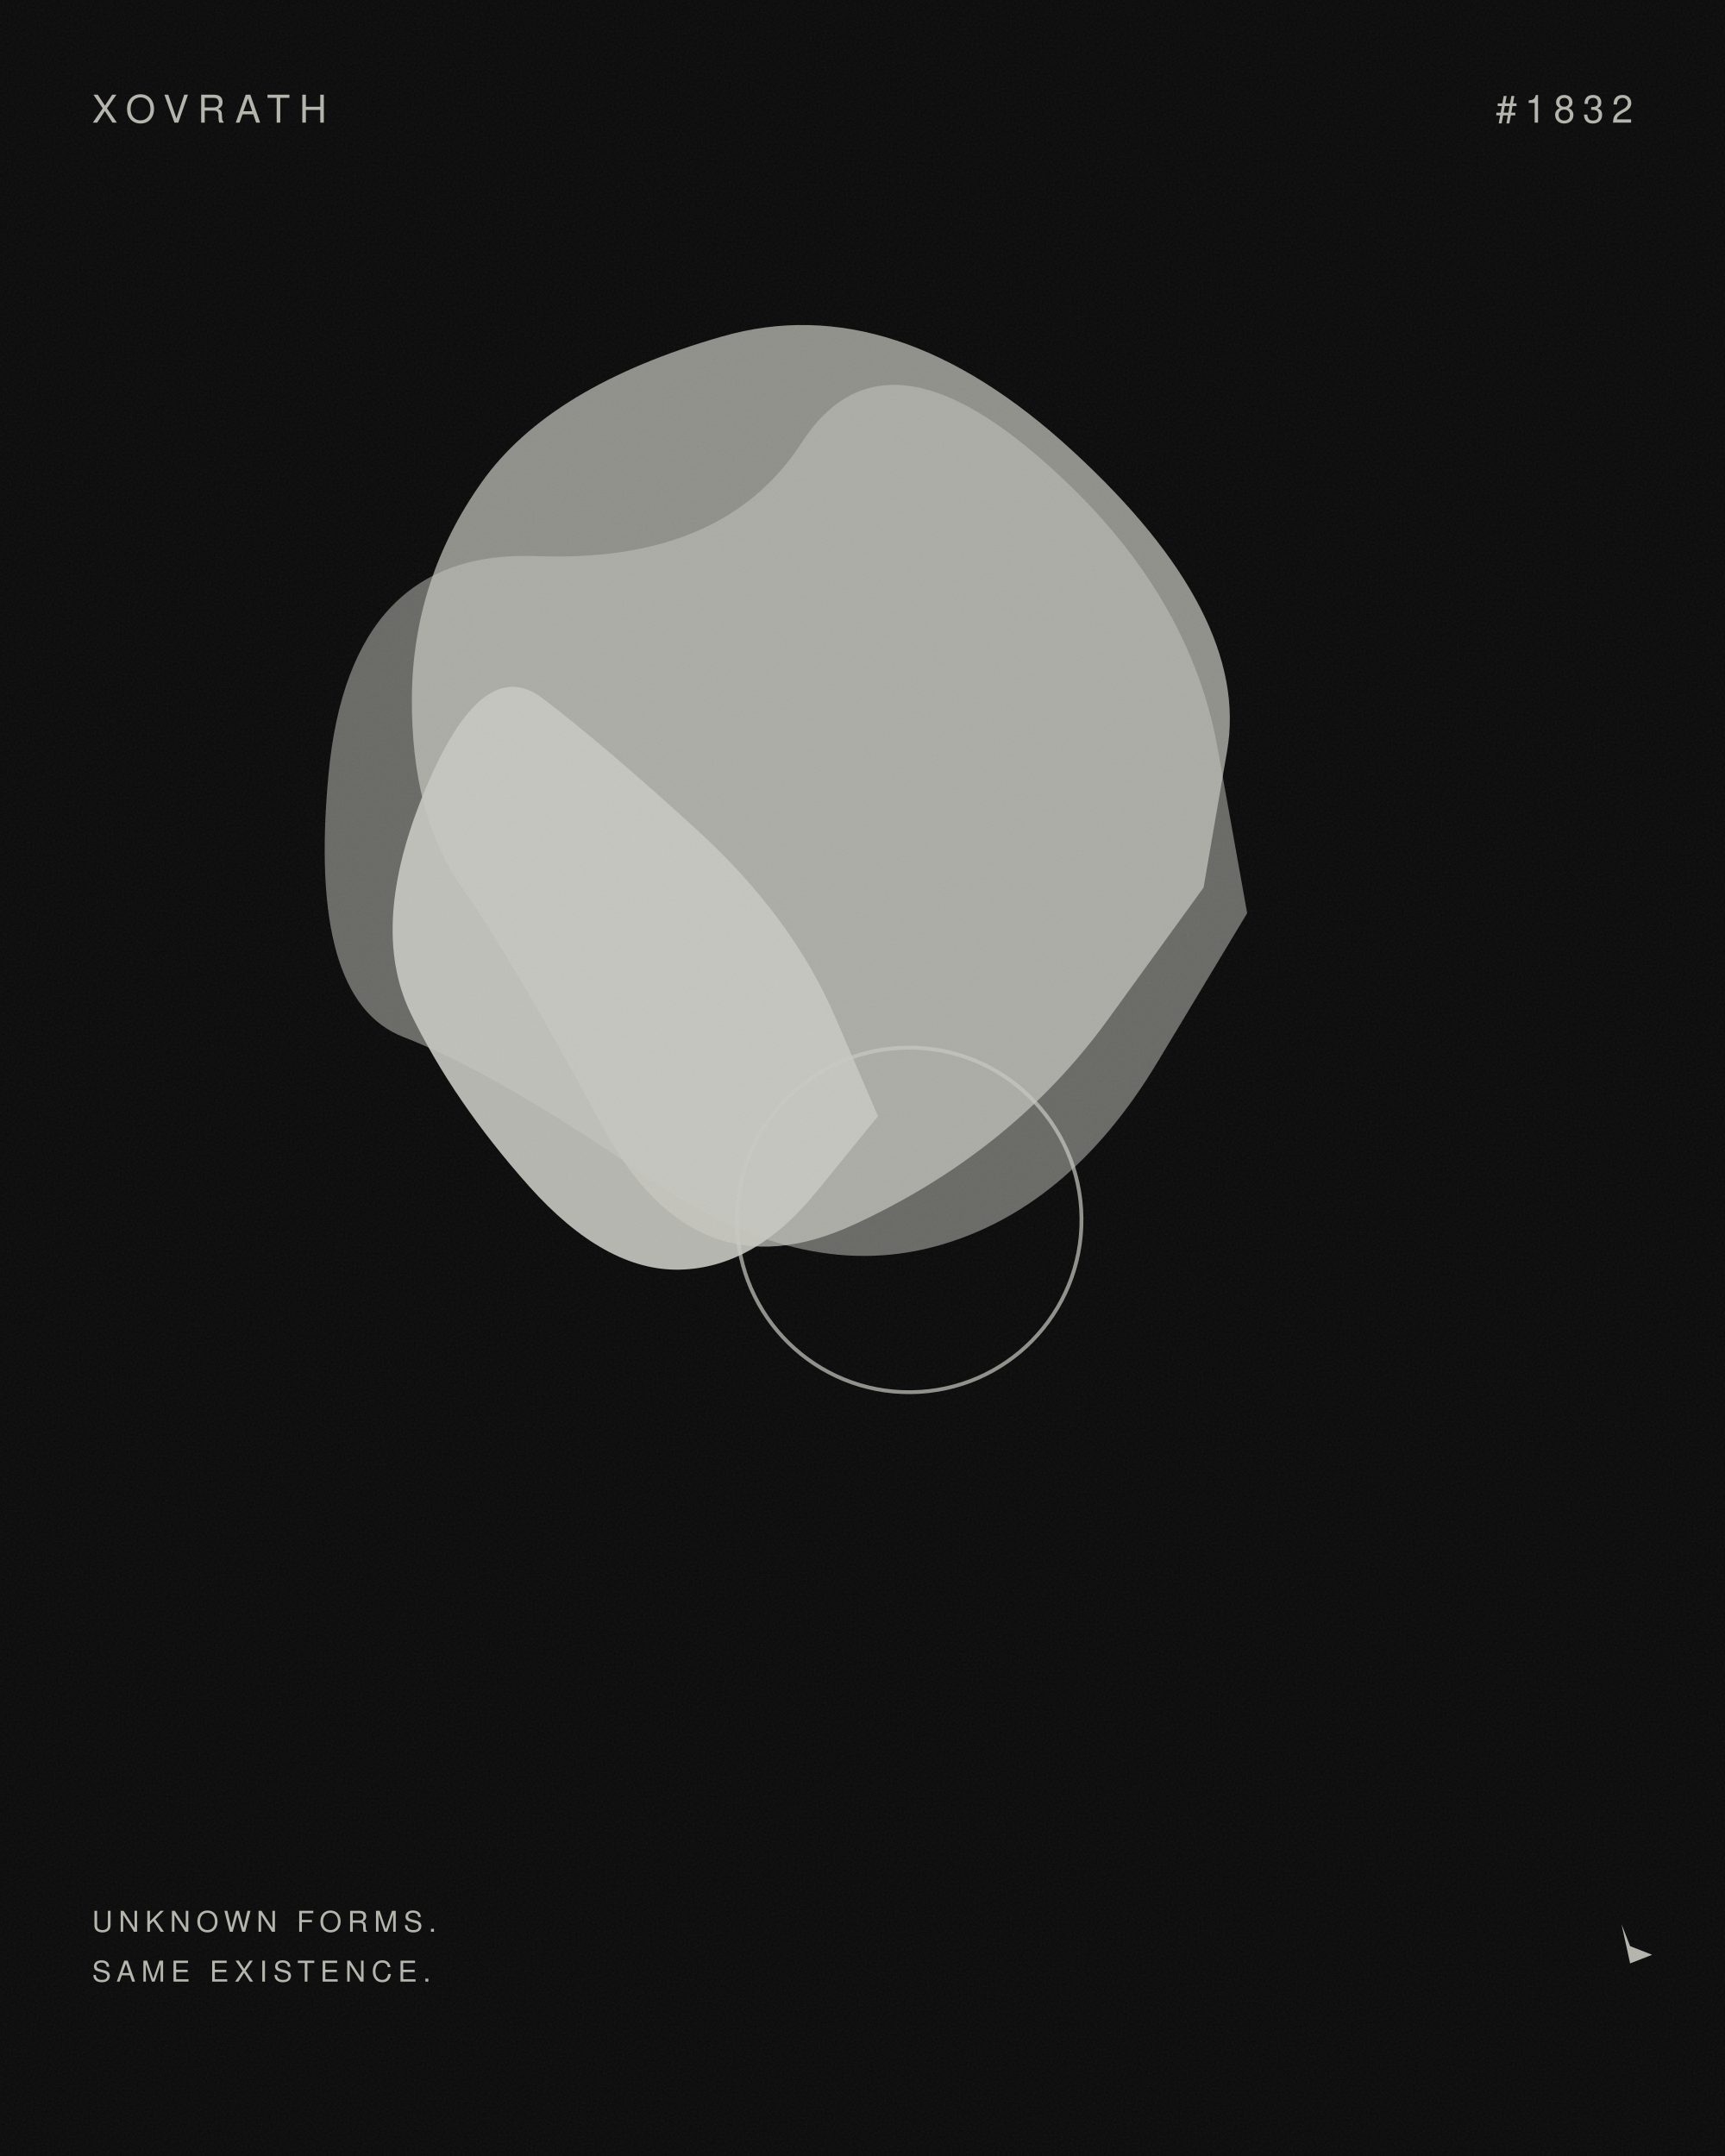
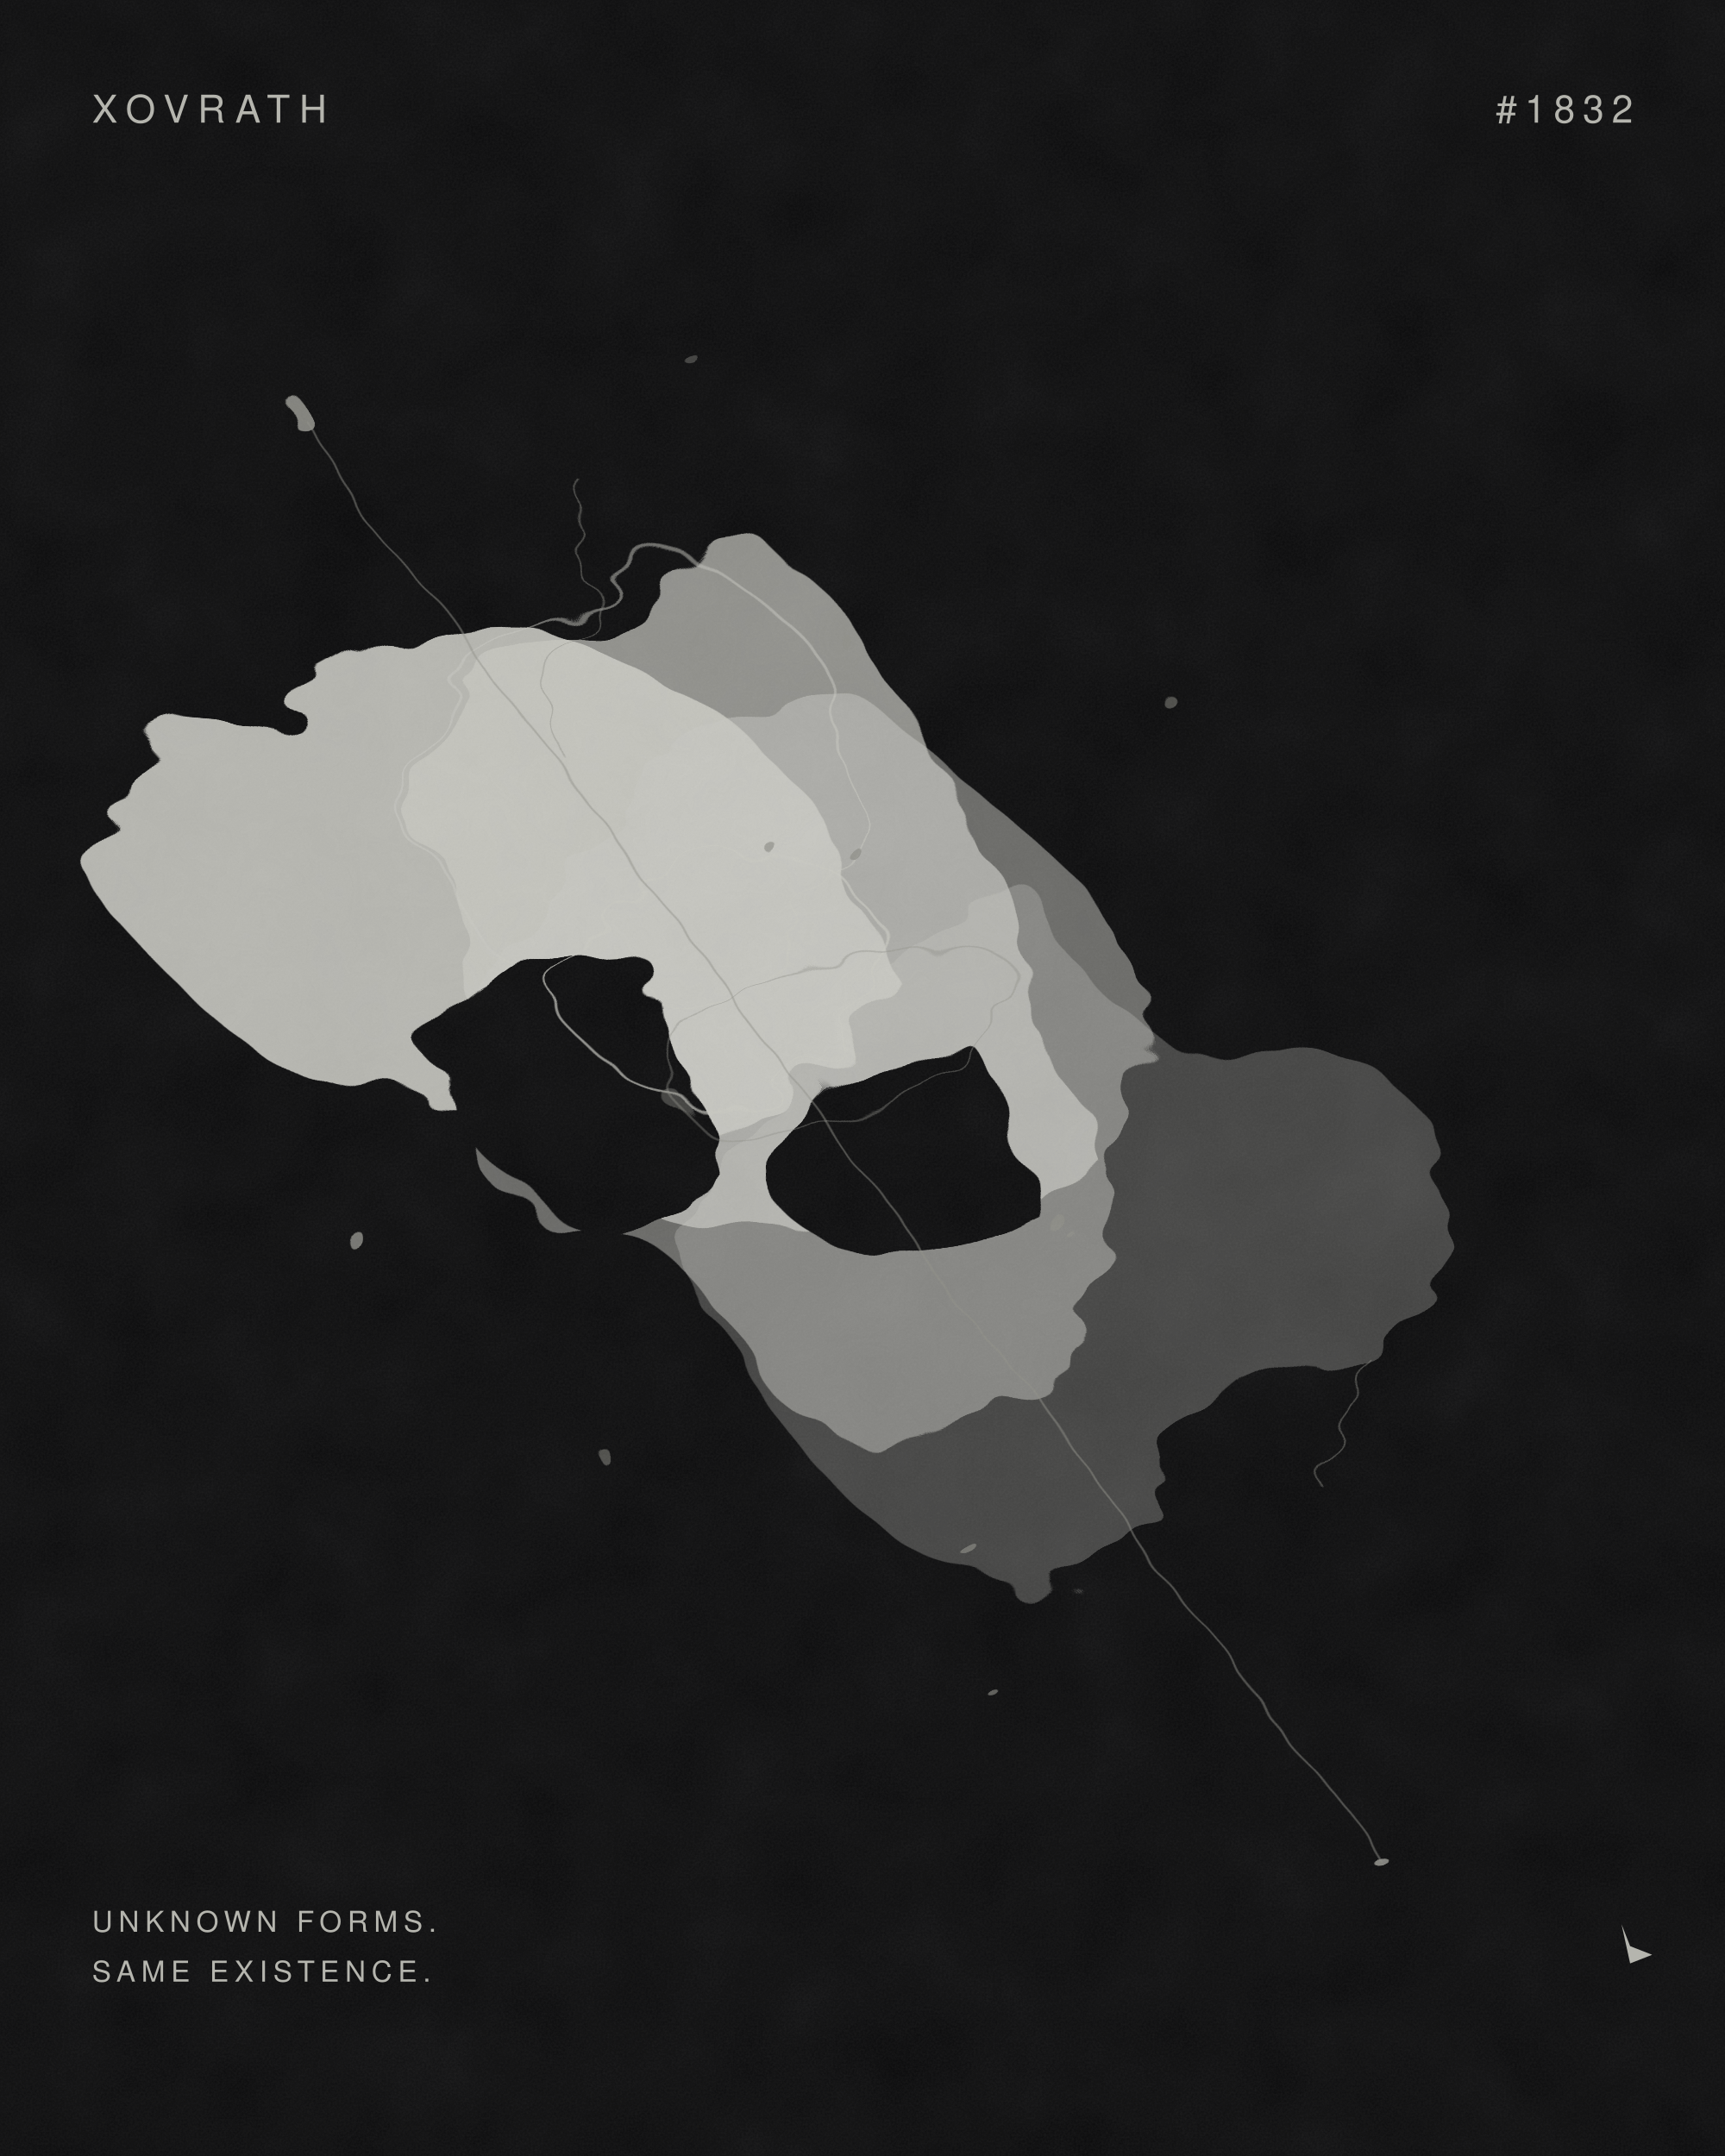
<svg xmlns="http://www.w3.org/2000/svg" viewBox="0 0 900 1125" width="900" height="1125">
+   <defs>
+     <filter id="warp" x="-20%" y="-20%" width="140%" height="140%">
+       <feTurbulence type="fractalNoise" baseFrequency="0.012 0.02" numOctaves="3" seed="86" result="n" />
+       <feDisplacementMap in="SourceGraphic" in2="n" scale="55" />
+     </filter>
+     <filter id="g">
+       <feTurbulence type="fractalNoise" baseFrequency="0.9" numOctaves="2" stitchTiles="stitch" />
+       <feColorMatrix type="saturate" values="0" />
+     </filter>
+     <filter id="g2">
+       <feTurbulence type="fractalNoise" baseFrequency="0.02" numOctaves="4" seed="3" stitchTiles="stitch" />
+       <feColorMatrix type="saturate" values="0" />
+     </filter>
+   </defs>
  <rect width="900" height="1125" fill="#0a0a0b" />
  <g transform="rotate(-0.6 450 545)">
-     <path d="M 457.7 582.5 Q 457.7 582.5 425.1 621.7 Q 392.5 661 353.4 661.5 Q 314.4 661.9 275.3 617.2 Q 236.2 572.4 214.5 526.4 Q 192.8 480.4 223.3 409.5 Q 253.8 338.6 284.8 362.5 Q 315.7 386.4 364.9 432.2 Q 414 478.1 435.8 530.3 Z" fill="#c9c9c2" fill-opacity="0.9" />
-     <path d="M 628.8 465 Q 628.8 465 578 533.6 Q 527.1 602.1 444.2 639.1 Q 361.2 676.1 314.3 587.1 Q 267.5 498.1 241.6 460.5 Q 215.7 422.8 216.8 361.3 Q 218 299.8 254.3 249.7 Q 290.5 199.6 380.7 174.8 Q 471 150 562.9 236.5 Q 654.9 322.9 641.8 394 Z" fill="#c9c9c2" fill-opacity="0.7" />
-     <path d="M 651.4 478.6 Q 651.4 478.6 603.7 556 Q 556 633.4 485.6 651.1 Q 415.2 668.7 337.6 613.5 Q 260 558.4 210.3 538.5 Q 160.6 518.5 172.9 401 Q 185.2 283.5 282.7 288.4 Q 380.2 293.2 421.5 230.7 Q 462.8 168.2 542.6 237.2 Q 622.4 306.2 636.9 392.4 Z" fill="#c9c9c2" fill-opacity="0.5" />
-     <circle cx="473.4" cy="636.8" r="89.9" fill="none" stroke="#c9c9c2" stroke-width="2" opacity="0.7" />
+     <g filter="url(#warp)">
+       <circle cx="336.1" cy="410.3" r="115.3" fill="none" stroke="#c9c9c2" stroke-width="1.5" opacity="0.5" />
+       <path d="M 469.5 512.2 Q 469.5 512.2 439.2 542.9 Q 408.9 573.6 335.8 575.1 Q 262.7 576.6 201.1 570.4 Q 139.6 564.2 76.8 492.5 Q 14.1 420.9 57.4 403.6 Q 100.8 386.4 174.3 345.9 Q 247.8 305.5 277.9 319.2 Q 308 332.9 357.9 359.2 Q 407.8 385.5 438.6 448.9 Z" fill="#c9c9c2" fill-opacity="0.9" />
+       <path d="M 571 604.8 Q 571 604.8 532 615.9 Q 493 626.9 428.4 640.4 Q 363.8 653.9 321.7 616.2 Q 279.6 578.5 255.1 535.7 Q 230.7 492.9 226.3 416.7 Q 222 340.5 289.3 325.9 Q 356.7 311.3 389 295.5 Q 421.3 279.7 465.3 350.3 Q 509.2 420.9 540.1 512.9 Z" fill="#c9c9c2" fill-opacity="0.7" />
+       <path d="M 572.9 612.2 Q 572.9 612.2 578.8 653.2 Q 584.7 694.3 501 731.6 Q 417.4 768.9 382.9 701.5 Q 348.3 634.2 290.4 630.7 Q 232.4 627.2 247.8 546.9 Q 263.2 466.6 340.3 403 Q 417.5 339.4 472.9 382.3 Q 528.3 425.3 566.2 463.1 Q 604 501 588.5 556.6 Z" fill="#c9c9c2" fill-opacity="0.5" />
+       <path d="M 760.9 657.4 Q 760.9 657.4 689.5 703.6 Q 618 749.9 589.5 800 Q 561 850.1 504.4 828 Q 447.8 805.9 384.8 713.7 Q 321.7 621.6 381.4 578 Q 441 534.5 485.1 481.6 Q 529.1 428.7 551.2 484.9 Q 573.2 541.1 657.8 549.4 Q 742.4 557.6 751.7 607.5 Z" fill="#c9c9c2" fill-opacity="0.3" />
+       <path d="M 532.7 627.3 Q 532.7 627.3 519.7 638.9 Q 506.8 650.5 480.8 655.8 Q 454.8 661 420.8 641.6 Q 386.8 622.2 407.6 586.3 Q 428.4 550.4 458.1 550.2 Q 487.8 550 504.5 549.2 Q 521.3 548.4 527 587.9 Z" fill="#0a0a0b" />
+       <path d="M 362.7 600.1 Q 362.7 600.1 346.2 618.4 Q 329.7 636.7 311.2 636.1 Q 292.8 635.5 261.8 610.3 Q 230.8 585.1 231.2 555.4 Q 231.6 525.8 287 505.4 Q 342.4 485 346 513.4 Q 349.5 541.7 356.1 570.9 Z" fill="#0a0a0b" />
+       <ellipse cx="379.1" cy="506.8" rx="82.4" ry="56.6" fill="none" stroke="#c9c9c2" stroke-width="1.2" opacity="0.7" transform="rotate(-18.3 379.1 506.8)" />
+       <ellipse cx="439.9" cy="539" rx="99.1" ry="40.3" fill="none" stroke="#8f8f88" stroke-width="1.2" opacity="0.4" transform="rotate(-13.3 439.9 539)" />
+       <line x1="149" y1="202.5" x2="715.7" y2="973.8" stroke="#8f8f88" stroke-width="1" opacity="0.5" />
+       <circle cx="149" cy="202.5" r="5.9" fill="#8f8f88" opacity="0.9" />
+       <circle cx="715.7" cy="973.8" r="3.4" fill="#8f8f88" opacity="0.9" />
+       <circle cx="186.4" cy="645.9" r="4.6" fill="#8f8f88" opacity="0.8" />
+       <circle cx="544.8" cy="633.3" r="5" fill="#8f8f88" opacity="0.5" />
+       <circle cx="306.8" cy="751.8" r="3.4" fill="#8f8f88" opacity="0.5" />
+       <circle cx="557.6" cy="645.4" r="2.3" fill="#8f8f88" opacity="0.6" />
+       <circle cx="508.4" cy="877.7" r="2.6" fill="#8f8f88" opacity="0.6" />
+       <circle cx="449.2" cy="340.4" r="3.4" fill="#8f8f88" opacity="0.6" />
+       <circle cx="616.9" cy="372.5" r="3.5" fill="#8f8f88" opacity="0.5" />
+       <circle cx="345.4" cy="566.9" r="4.5" fill="#8f8f88" opacity="0.4" />
+       <circle cx="445" cy="443.2" r="3.7" fill="#8f8f88" opacity="0.8" />
+       <circle cx="361.5" cy="183.5" r="3.3" fill="#8f8f88" opacity="0.4" />
+       <circle cx="510" cy="816.1" r="4.4" fill="#8f8f88" opacity="0.6" />
+       <circle cx="404.1" cy="442.8" r="3" fill="#8f8f88" opacity="0.7" />
+       <line x1="285.3" y1="382.4" x2="309.2" y2="252.7" stroke="#8f8f88" stroke-width="1" opacity="0.45" />
+       <line x1="697.5" y1="696.2" x2="684.1" y2="775.1" stroke="#8f8f88" stroke-width="1" opacity="0.45" />
+     </g>
  </g>
-   <filter id="g">
-     <feTurbulence type="fractalNoise" baseFrequency="0.9" numOctaves="2" stitchTiles="stitch" />
-     <feColorMatrix type="saturate" values="0" />
-   </filter>
-   <rect width="900" height="1125" filter="url(#g)" opacity="0.06" />
+   <rect width="900" height="1125" filter="url(#g)" opacity="0.07" />
+   <rect width="900" height="1125" filter="url(#g2)" opacity="0.06" />
  <text x="48" y="64" font-family="Helvetica, Arial, sans-serif" font-size="20" letter-spacing="5" fill="#b5b5ae">XOVRATH</text>
  <text x="852" y="64" text-anchor="end" font-family="Helvetica, Arial, sans-serif" font-size="20" letter-spacing="4" fill="#b5b5ae">#1832</text>
  <text x="48" y="1008" font-family="Helvetica, Arial, sans-serif" font-size="15" letter-spacing="3" fill="#b5b5ae">UNKNOWN FORMS.</text>
  <text x="48" y="1034" font-family="Helvetica, Arial, sans-serif" font-size="15" letter-spacing="3" fill="#b5b5ae">SAME EXISTENCE.</text>
  <path d="M 846 1004 L 850.5 1015.5 L 862 1020 L 850.5 1024.5 Z" fill="#b5b5ae" />
</svg>
